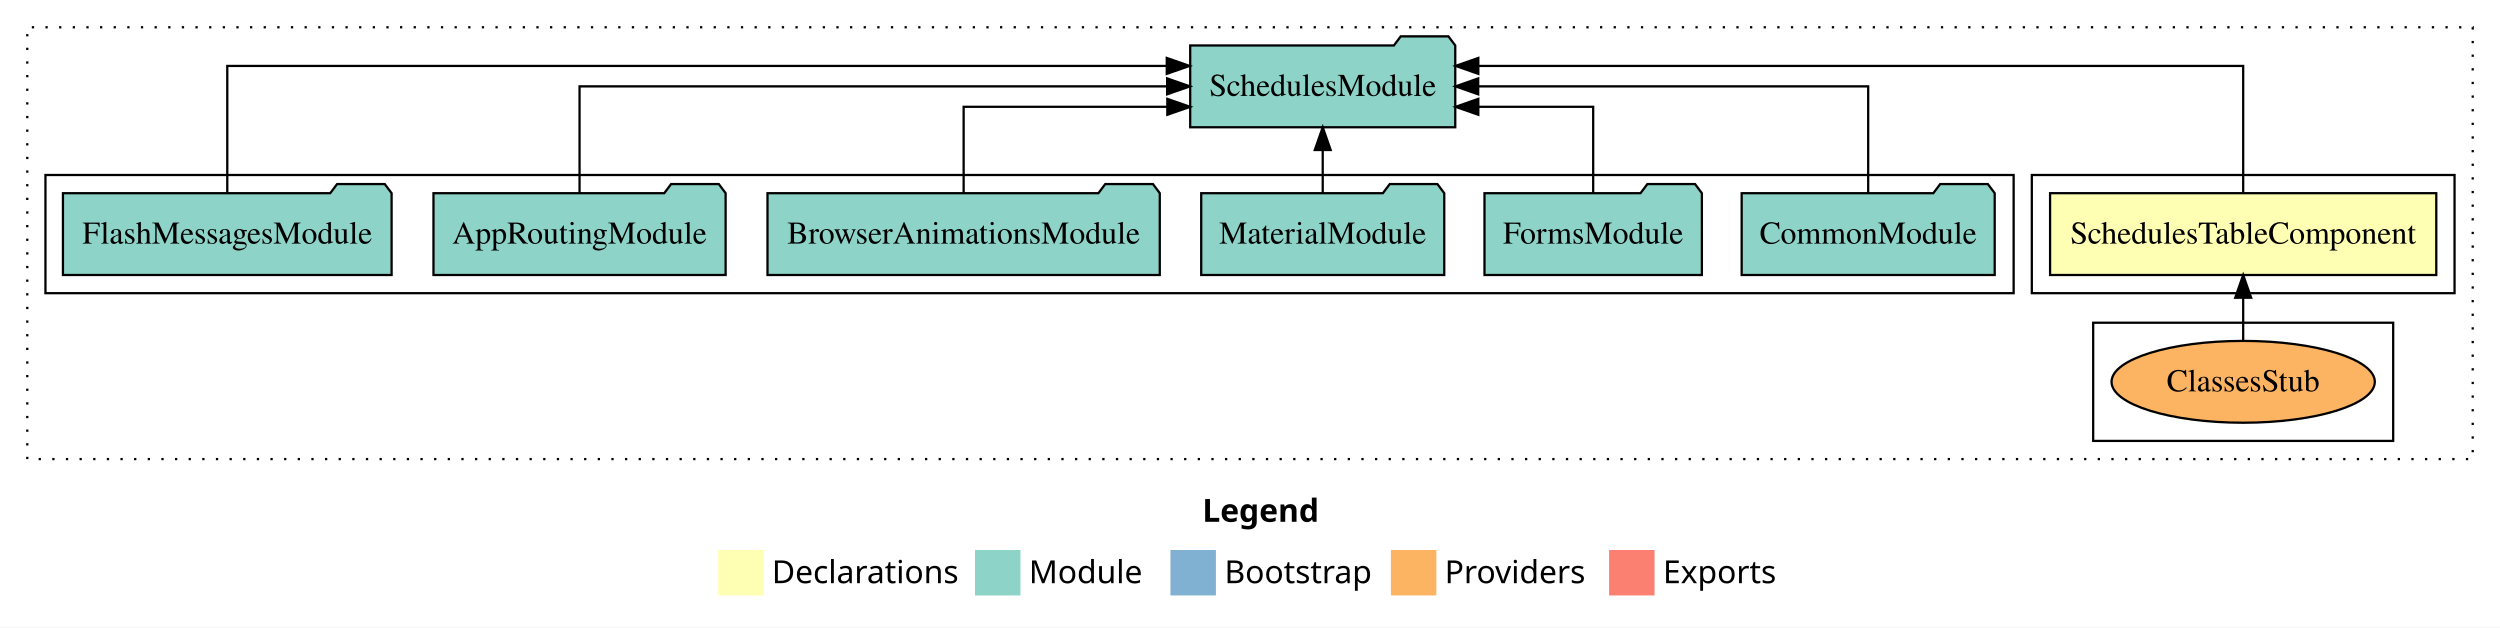
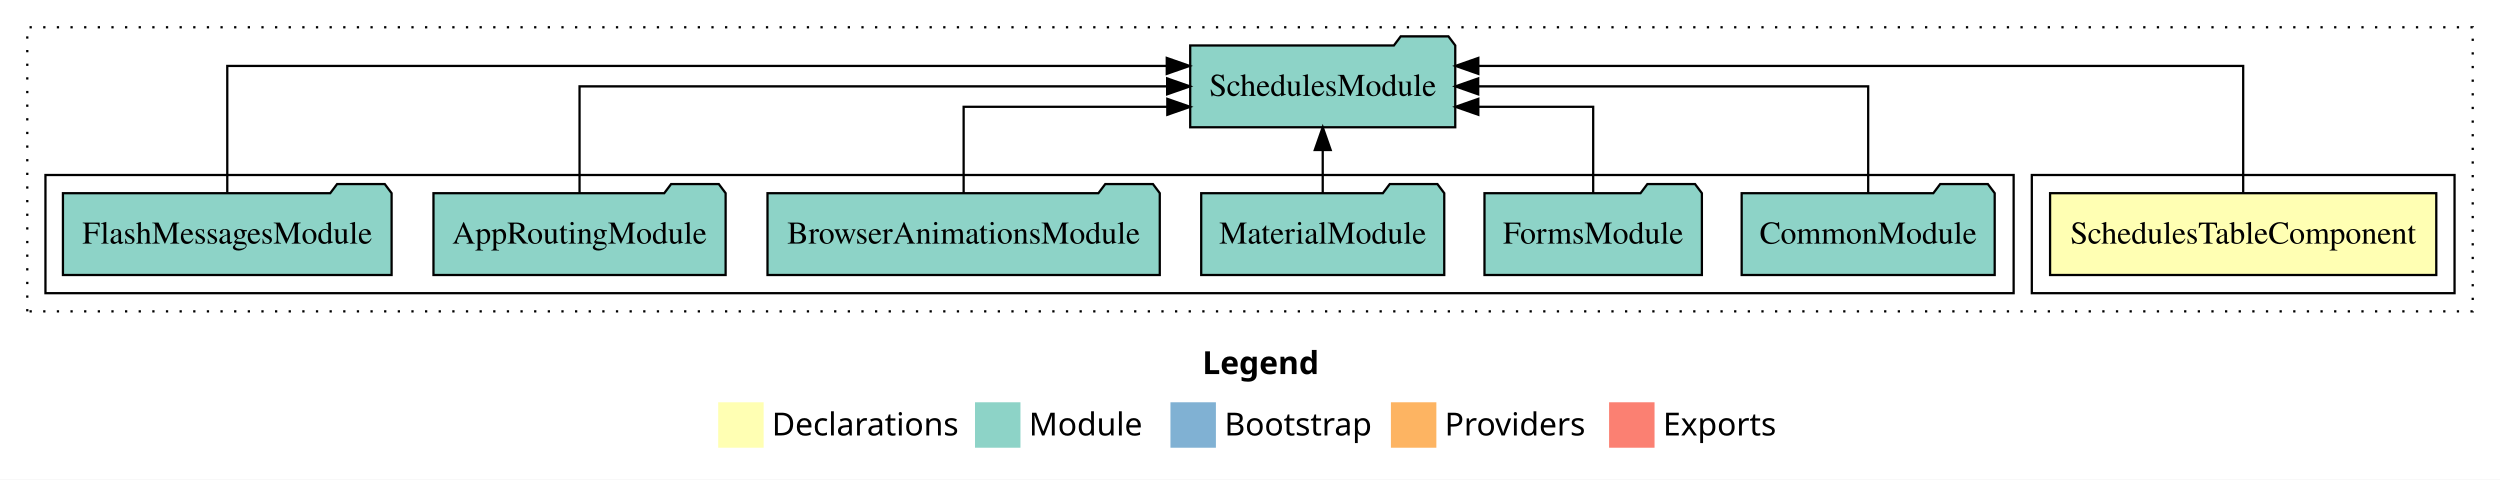
- <svg xmlns="http://www.w3.org/2000/svg" width="1100pt" height="276pt" viewBox="0.00 0.00 1100.00 276.00">
-   <g id="graph0" class="graph" transform="scale(1 1) rotate(0) translate(4 272)">
-     <polygon fill="#ffffff" stroke="transparent" points="-4,4 -4,-272 1096,-272 1096,4 -4,4" />
+ <svg xmlns="http://www.w3.org/2000/svg" width="1100pt" height="211pt" viewBox="0.00 0.00 1100.00 211.00">
+   <g id="graph0" class="graph" transform="scale(1 1) rotate(0) translate(4 207)">
+     <polygon fill="#ffffff" stroke="transparent" points="-4,4 -4,-207 1096,-207 1096,4 -4,4" />
    <text text-anchor="start" x="525.009" y="-42.4" font-family="sans-serif" font-weight="bold" font-size="14.00" fill="#000000">Legend</text>
    <polygon fill="#ffffb3" stroke="transparent" points="312,-10 312,-30 332,-30 332,-10 312,-10" />
    <text text-anchor="start" x="335.629" y="-15.4" font-family="sans-serif" font-size="14.00" fill="#000000">  Declarations</text>
    <polygon fill="#8dd3c7" stroke="transparent" points="425,-10 425,-30 445,-30 445,-10 425,-10" />
    <text text-anchor="start" x="448.725" y="-15.4" font-family="sans-serif" font-size="14.00" fill="#000000">  Module</text>
    <polygon fill="#80b1d3" stroke="transparent" points="511,-10 511,-30 531,-30 531,-10 511,-10" />
    <text text-anchor="start" x="534.781" y="-15.4" font-family="sans-serif" font-size="14.00" fill="#000000">  Bootstrap</text>
    <polygon fill="#fdb462" stroke="transparent" points="608,-10 608,-30 628,-30 628,-10 608,-10" />
    <text text-anchor="start" x="631.673" y="-15.4" font-family="sans-serif" font-size="14.00" fill="#000000">  Providers</text>
    <polygon fill="#fb8072" stroke="transparent" points="704,-10 704,-30 724,-30 724,-10 704,-10" />
    <text text-anchor="start" x="727.726" y="-15.4" font-family="sans-serif" font-size="14.00" fill="#000000">  Exports</text>
    <g id="clust1" class="cluster">
-       <polygon fill="none" stroke="#000000" stroke-dasharray="1,5" points="8,-70 8,-260 1084,-260 1084,-70 8,-70" />
+       <polygon fill="none" stroke="#000000" stroke-dasharray="1,5" points="8,-70 8,-195 1084,-195 1084,-70 8,-70" />
    </g>
    <g id="clust2" class="cluster">
-       <polygon fill="none" stroke="#000000" points="890,-143 890,-195 1076,-195 1076,-143 890,-143" />
-     </g>
-     <g id="clust3" class="cluster">
-       <polygon fill="none" stroke="#000000" points="917,-78 917,-130 1049,-130 1049,-78 917,-78" />
+       <polygon fill="none" stroke="#000000" points="890,-78 890,-130 1076,-130 1076,-78 890,-78" />
    </g>
    <g id="clust4" class="cluster">
-       <polygon fill="none" stroke="#000000" points="16,-143 16,-195 882,-195 882,-143 16,-143" />
+       <polygon fill="none" stroke="#000000" points="16,-78 16,-130 882,-130 882,-78 16,-78" />
    </g>
    <g id="node1" class="node">
-       <polygon fill="#ffffb3" stroke="#000000" points="1067.966,-187 898.034,-187 898.034,-151 1067.966,-151 1067.966,-187" />
-       <text text-anchor="middle" x="983" y="-164.8" font-family="Times,serif" font-size="14.00" fill="#000000">SchedulesTableComponent</text>
+       <polygon fill="#ffffb3" stroke="#000000" points="1067.966,-122 898.034,-122 898.034,-86 1067.966,-86 1067.966,-122" />
+       <text text-anchor="middle" x="983" y="-99.8" font-family="Times,serif" font-size="14.00" fill="#000000">SchedulesTableComponent</text>
    </g>
    <g id="node2" class="node">
-       <polygon fill="#8dd3c7" stroke="#000000" points="636.312,-252 633.312,-256 612.312,-256 609.312,-252 519.688,-252 519.688,-216 636.312,-216 636.312,-252" />
-       <text text-anchor="middle" x="578" y="-229.8" font-family="Times,serif" font-size="14.00" fill="#000000">SchedulesModule</text>
+       <polygon fill="#8dd3c7" stroke="#000000" points="636.312,-187 633.312,-191 612.312,-191 609.312,-187 519.688,-187 519.688,-151 636.312,-151 636.312,-187" />
+       <text text-anchor="middle" x="578" y="-164.8" font-family="Times,serif" font-size="14.00" fill="#000000">SchedulesModule</text>
    </g>
    <g id="edge1" class="edge">
-       <path fill="none" stroke="#000000" d="M983,-187.292C983,-209.206 983,-243 983,-243 983,-243 646.458,-243 646.458,-243" />
-       <polygon fill="#000000" stroke="#000000" points="646.458,-239.5 636.458,-243 646.458,-246.5 646.458,-239.5" />
+       <path fill="none" stroke="#000000" d="M983,-122.292C983,-144.206 983,-178 983,-178 983,-178 646.458,-178 646.458,-178" />
+       <polygon fill="#000000" stroke="#000000" points="646.458,-174.5 636.458,-178 646.458,-181.5 646.458,-174.5" />
    </g>
    <g id="node3" class="node">
-       <ellipse fill="#fdb462" stroke="#000000" cx="983" cy="-104" rx="57.92" ry="18" />
-       <text text-anchor="middle" x="983" y="-99.8" font-family="Times,serif" font-size="14.00" fill="#000000">ClassesStub</text>
+       <polygon fill="#8dd3c7" stroke="#000000" points="873.668,-122 870.668,-126 849.668,-126 846.668,-122 762.332,-122 762.332,-86 873.668,-86 873.668,-122" />
+       <text text-anchor="middle" x="818" y="-99.8" font-family="Times,serif" font-size="14.00" fill="#000000">CommonModule</text>
    </g>
    <g id="edge2" class="edge">
-       <path fill="none" stroke="#000000" d="M983,-122.106C983,-122.106 983,-140.991 983,-140.991" />
-       <polygon fill="#000000" stroke="#000000" points="979.5,-140.991 983,-150.991 986.5,-140.991 979.5,-140.991" />
+       <path fill="none" stroke="#000000" d="M818,-122.106C818,-141.339 818,-169 818,-169 818,-169 646.404,-169 646.404,-169" />
+       <polygon fill="#000000" stroke="#000000" points="646.404,-165.5 636.404,-169 646.404,-172.5 646.404,-165.5" />
    </g>
    <g id="node4" class="node">
-       <polygon fill="#8dd3c7" stroke="#000000" points="873.668,-187 870.668,-191 849.668,-191 846.668,-187 762.332,-187 762.332,-151 873.668,-151 873.668,-187" />
-       <text text-anchor="middle" x="818" y="-164.8" font-family="Times,serif" font-size="14.00" fill="#000000">CommonModule</text>
+       <polygon fill="#8dd3c7" stroke="#000000" points="744.829,-122 741.829,-126 720.829,-126 717.829,-122 649.171,-122 649.171,-86 744.829,-86 744.829,-122" />
+       <text text-anchor="middle" x="697" y="-99.8" font-family="Times,serif" font-size="14.00" fill="#000000">FormsModule</text>
    </g>
    <g id="edge3" class="edge">
-       <path fill="none" stroke="#000000" d="M818,-187.106C818,-206.339 818,-234 818,-234 818,-234 646.404,-234 646.404,-234" />
-       <polygon fill="#000000" stroke="#000000" points="646.404,-230.5 636.404,-234 646.404,-237.5 646.404,-230.5" />
+       <path fill="none" stroke="#000000" d="M697,-122.027C697,-138.398 697,-160 697,-160 697,-160 646.454,-160 646.454,-160" />
+       <polygon fill="#000000" stroke="#000000" points="646.454,-156.5 636.454,-160 646.454,-163.5 646.454,-156.5" />
    </g>
    <g id="node5" class="node">
-       <polygon fill="#8dd3c7" stroke="#000000" points="744.829,-187 741.829,-191 720.829,-191 717.829,-187 649.171,-187 649.171,-151 744.829,-151 744.829,-187" />
-       <text text-anchor="middle" x="697" y="-164.8" font-family="Times,serif" font-size="14.00" fill="#000000">FormsModule</text>
+       <polygon fill="#8dd3c7" stroke="#000000" points="631.471,-122 628.471,-126 607.471,-126 604.471,-122 524.529,-122 524.529,-86 631.471,-86 631.471,-122" />
+       <text text-anchor="middle" x="578" y="-99.8" font-family="Times,serif" font-size="14.00" fill="#000000">MaterialModule</text>
    </g>
    <g id="edge4" class="edge">
-       <path fill="none" stroke="#000000" d="M697,-187.027C697,-203.398 697,-225 697,-225 697,-225 646.454,-225 646.454,-225" />
-       <polygon fill="#000000" stroke="#000000" points="646.454,-221.5 636.454,-225 646.454,-228.5 646.454,-221.5" />
+       <path fill="none" stroke="#000000" d="M578,-122.106C578,-122.106 578,-140.991 578,-140.991" />
+       <polygon fill="#000000" stroke="#000000" points="574.5,-140.991 578,-150.991 581.5,-140.991 574.5,-140.991" />
    </g>
    <g id="node6" class="node">
-       <polygon fill="#8dd3c7" stroke="#000000" points="631.471,-187 628.471,-191 607.471,-191 604.471,-187 524.529,-187 524.529,-151 631.471,-151 631.471,-187" />
-       <text text-anchor="middle" x="578" y="-164.8" font-family="Times,serif" font-size="14.00" fill="#000000">MaterialModule</text>
+       <polygon fill="#8dd3c7" stroke="#000000" points="506.302,-122 503.302,-126 482.302,-126 479.302,-122 333.698,-122 333.698,-86 506.302,-86 506.302,-122" />
+       <text text-anchor="middle" x="420" y="-99.8" font-family="Times,serif" font-size="14.00" fill="#000000">BrowserAnimationsModule</text>
    </g>
    <g id="edge5" class="edge">
-       <path fill="none" stroke="#000000" d="M578,-187.106C578,-187.106 578,-205.991 578,-205.991" />
-       <polygon fill="#000000" stroke="#000000" points="574.5,-205.991 578,-215.991 581.5,-205.991 574.5,-205.991" />
+       <path fill="none" stroke="#000000" d="M420,-122.027C420,-138.398 420,-160 420,-160 420,-160 509.615,-160 509.615,-160" />
+       <polygon fill="#000000" stroke="#000000" points="509.616,-163.5 519.615,-160 509.615,-156.5 509.616,-163.5" />
    </g>
    <g id="node7" class="node">
-       <polygon fill="#8dd3c7" stroke="#000000" points="506.302,-187 503.302,-191 482.302,-191 479.302,-187 333.698,-187 333.698,-151 506.302,-151 506.302,-187" />
-       <text text-anchor="middle" x="420" y="-164.8" font-family="Times,serif" font-size="14.00" fill="#000000">BrowserAnimationsModule</text>
+       <polygon fill="#8dd3c7" stroke="#000000" points="315.274,-122 312.274,-126 291.274,-126 288.274,-122 186.726,-122 186.726,-86 315.274,-86 315.274,-122" />
+       <text text-anchor="middle" x="251" y="-99.8" font-family="Times,serif" font-size="14.00" fill="#000000">AppRoutingModule</text>
    </g>
    <g id="edge6" class="edge">
-       <path fill="none" stroke="#000000" d="M420,-187.027C420,-203.398 420,-225 420,-225 420,-225 509.615,-225 509.615,-225" />
-       <polygon fill="#000000" stroke="#000000" points="509.616,-228.5 519.615,-225 509.615,-221.5 509.616,-228.5" />
+       <path fill="none" stroke="#000000" d="M251,-122.106C251,-141.339 251,-169 251,-169 251,-169 509.539,-169 509.539,-169" />
+       <polygon fill="#000000" stroke="#000000" points="509.539,-172.5 519.539,-169 509.539,-165.5 509.539,-172.5" />
    </g>
    <g id="node8" class="node">
-       <polygon fill="#8dd3c7" stroke="#000000" points="315.274,-187 312.274,-191 291.274,-191 288.274,-187 186.726,-187 186.726,-151 315.274,-151 315.274,-187" />
-       <text text-anchor="middle" x="251" y="-164.8" font-family="Times,serif" font-size="14.00" fill="#000000">AppRoutingModule</text>
+       <polygon fill="#8dd3c7" stroke="#000000" points="168.305,-122 165.305,-126 144.305,-126 141.305,-122 23.695,-122 23.695,-86 168.305,-86 168.305,-122" />
+       <text text-anchor="middle" x="96" y="-99.8" font-family="Times,serif" font-size="14.00" fill="#000000">FlashMessagesModule</text>
    </g>
    <g id="edge7" class="edge">
-       <path fill="none" stroke="#000000" d="M251,-187.106C251,-206.339 251,-234 251,-234 251,-234 509.539,-234 509.539,-234" />
-       <polygon fill="#000000" stroke="#000000" points="509.539,-237.5 519.539,-234 509.539,-230.5 509.539,-237.5" />
-     </g>
-     <g id="node9" class="node">
-       <polygon fill="#8dd3c7" stroke="#000000" points="168.305,-187 165.305,-191 144.305,-191 141.305,-187 23.695,-187 23.695,-151 168.305,-151 168.305,-187" />
-       <text text-anchor="middle" x="96" y="-164.8" font-family="Times,serif" font-size="14.00" fill="#000000">FlashMessagesModule</text>
-     </g>
-     <g id="edge8" class="edge">
-       <path fill="none" stroke="#000000" d="M96,-187.292C96,-209.206 96,-243 96,-243 96,-243 509.379,-243 509.379,-243" />
-       <polygon fill="#000000" stroke="#000000" points="509.379,-246.5 519.379,-243 509.379,-239.5 509.379,-246.5" />
+       <path fill="none" stroke="#000000" d="M96,-122.292C96,-144.206 96,-178 96,-178 96,-178 509.379,-178 509.379,-178" />
+       <polygon fill="#000000" stroke="#000000" points="509.379,-181.5 519.379,-178 509.379,-174.5 509.379,-181.5" />
    </g>
  </g>
</svg>
